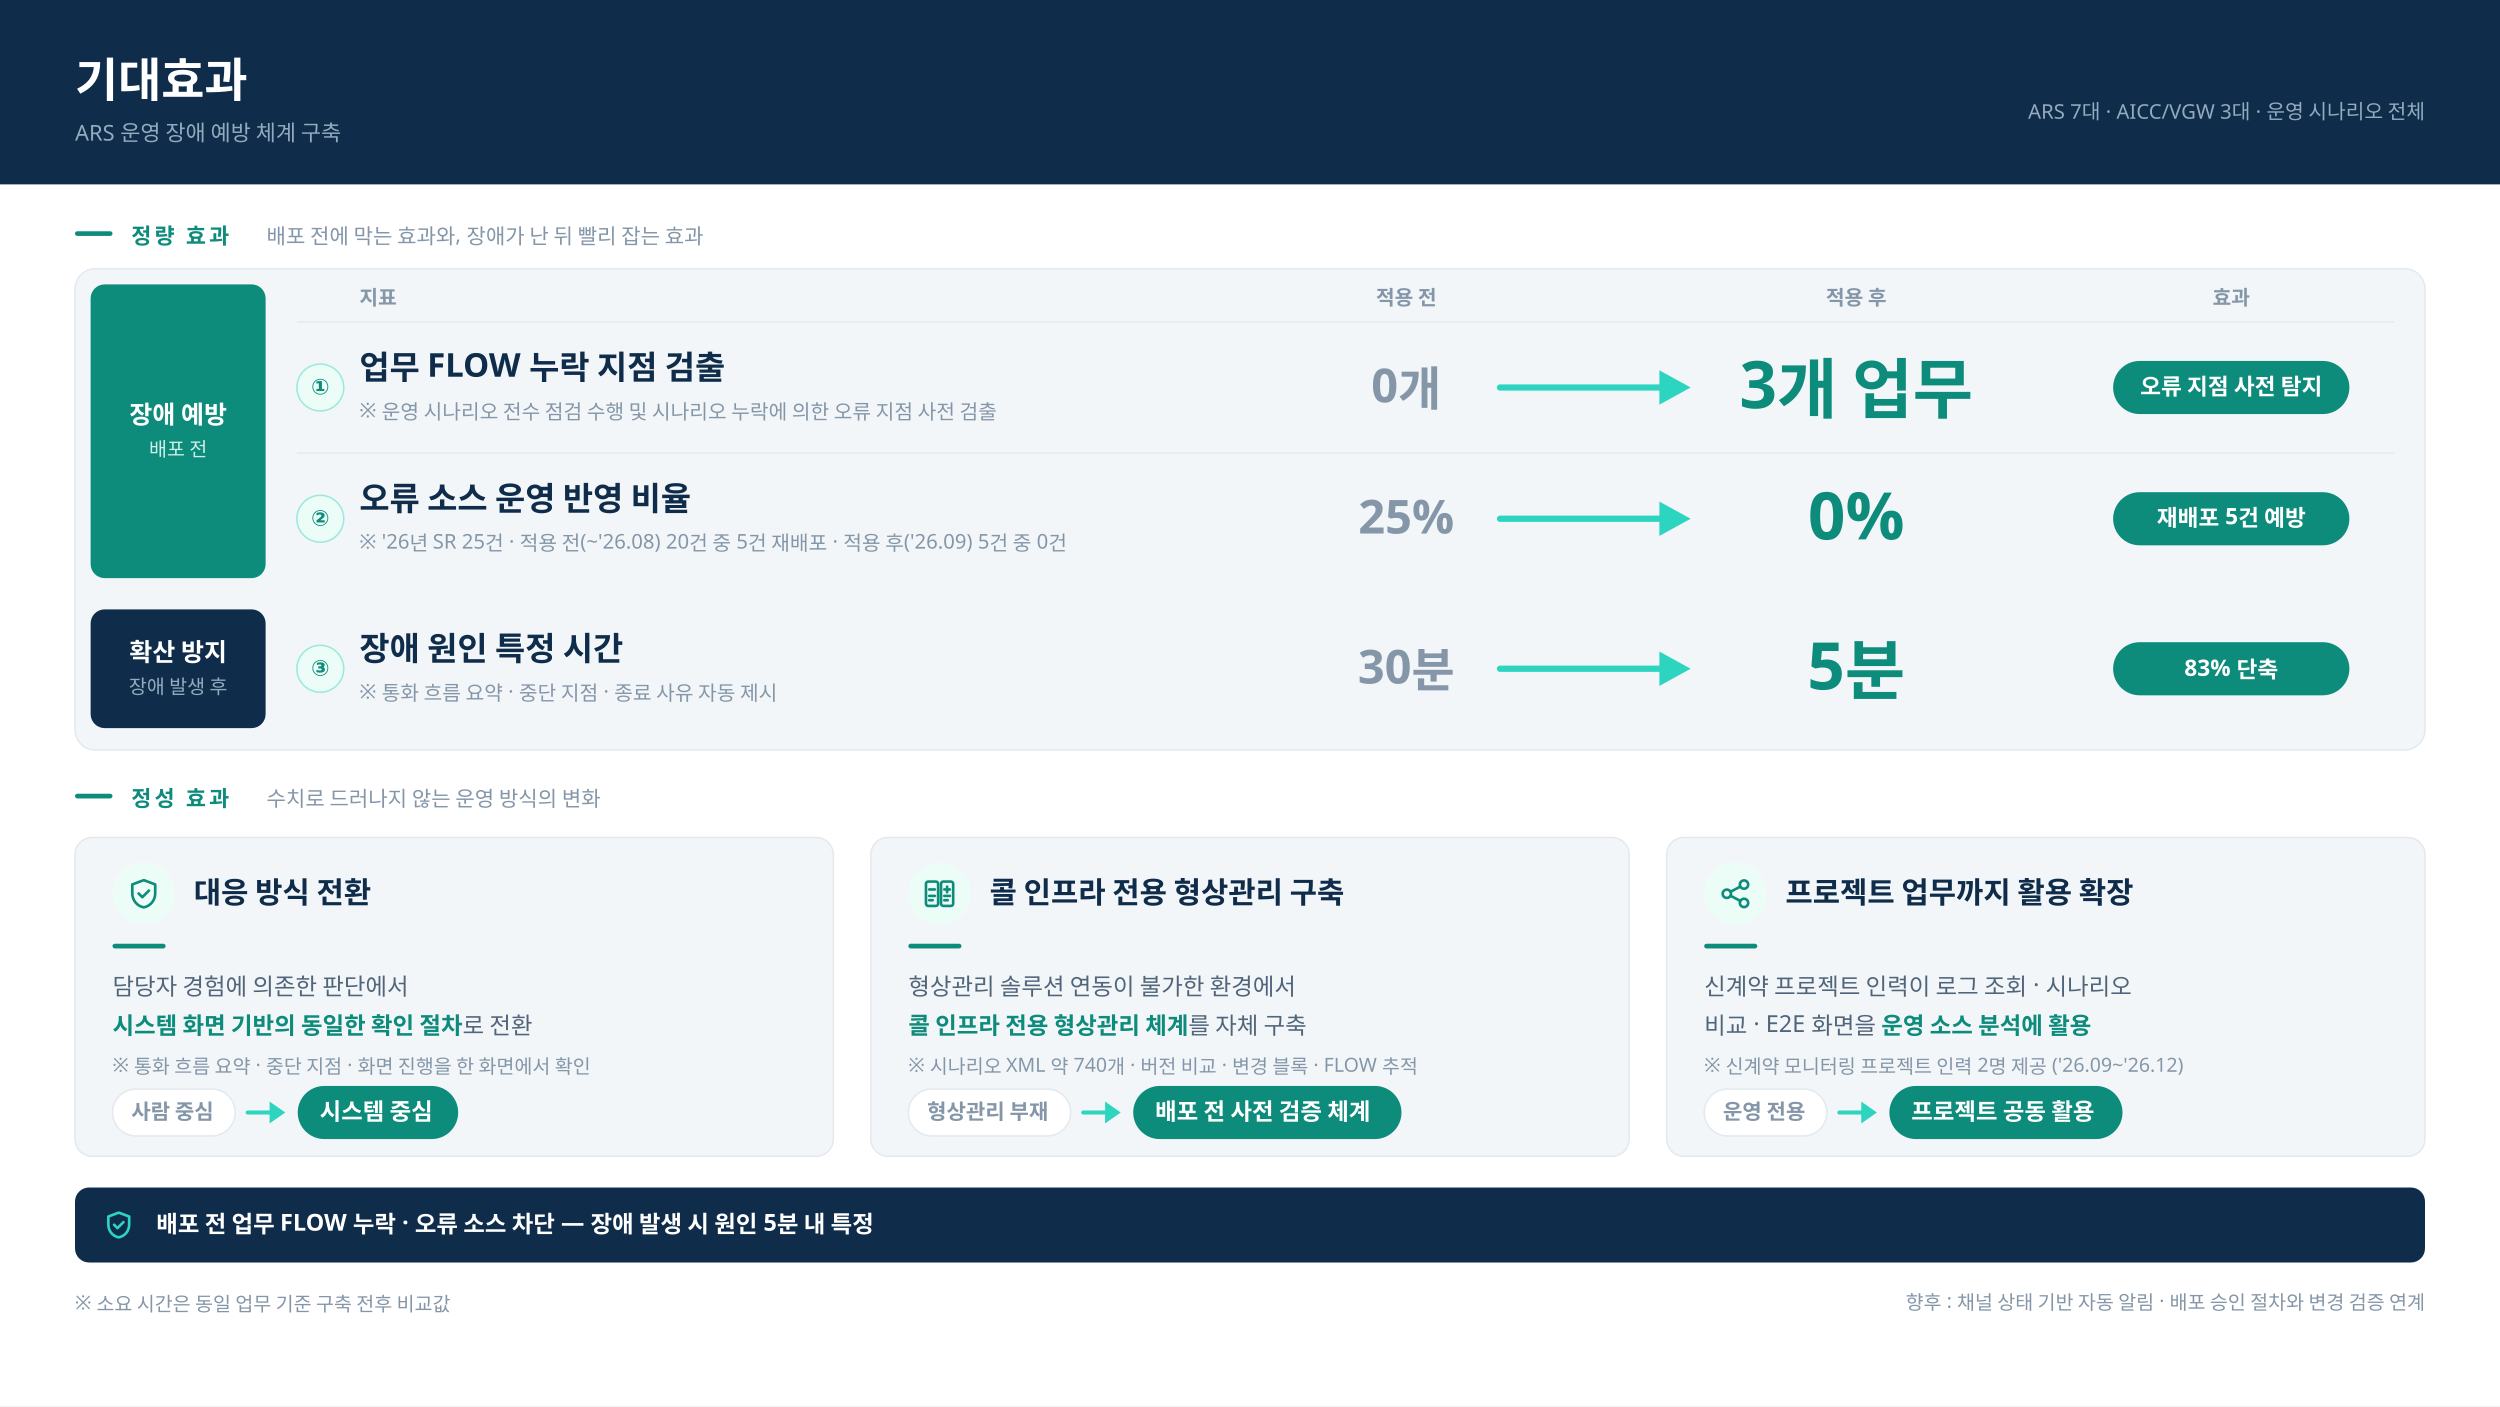
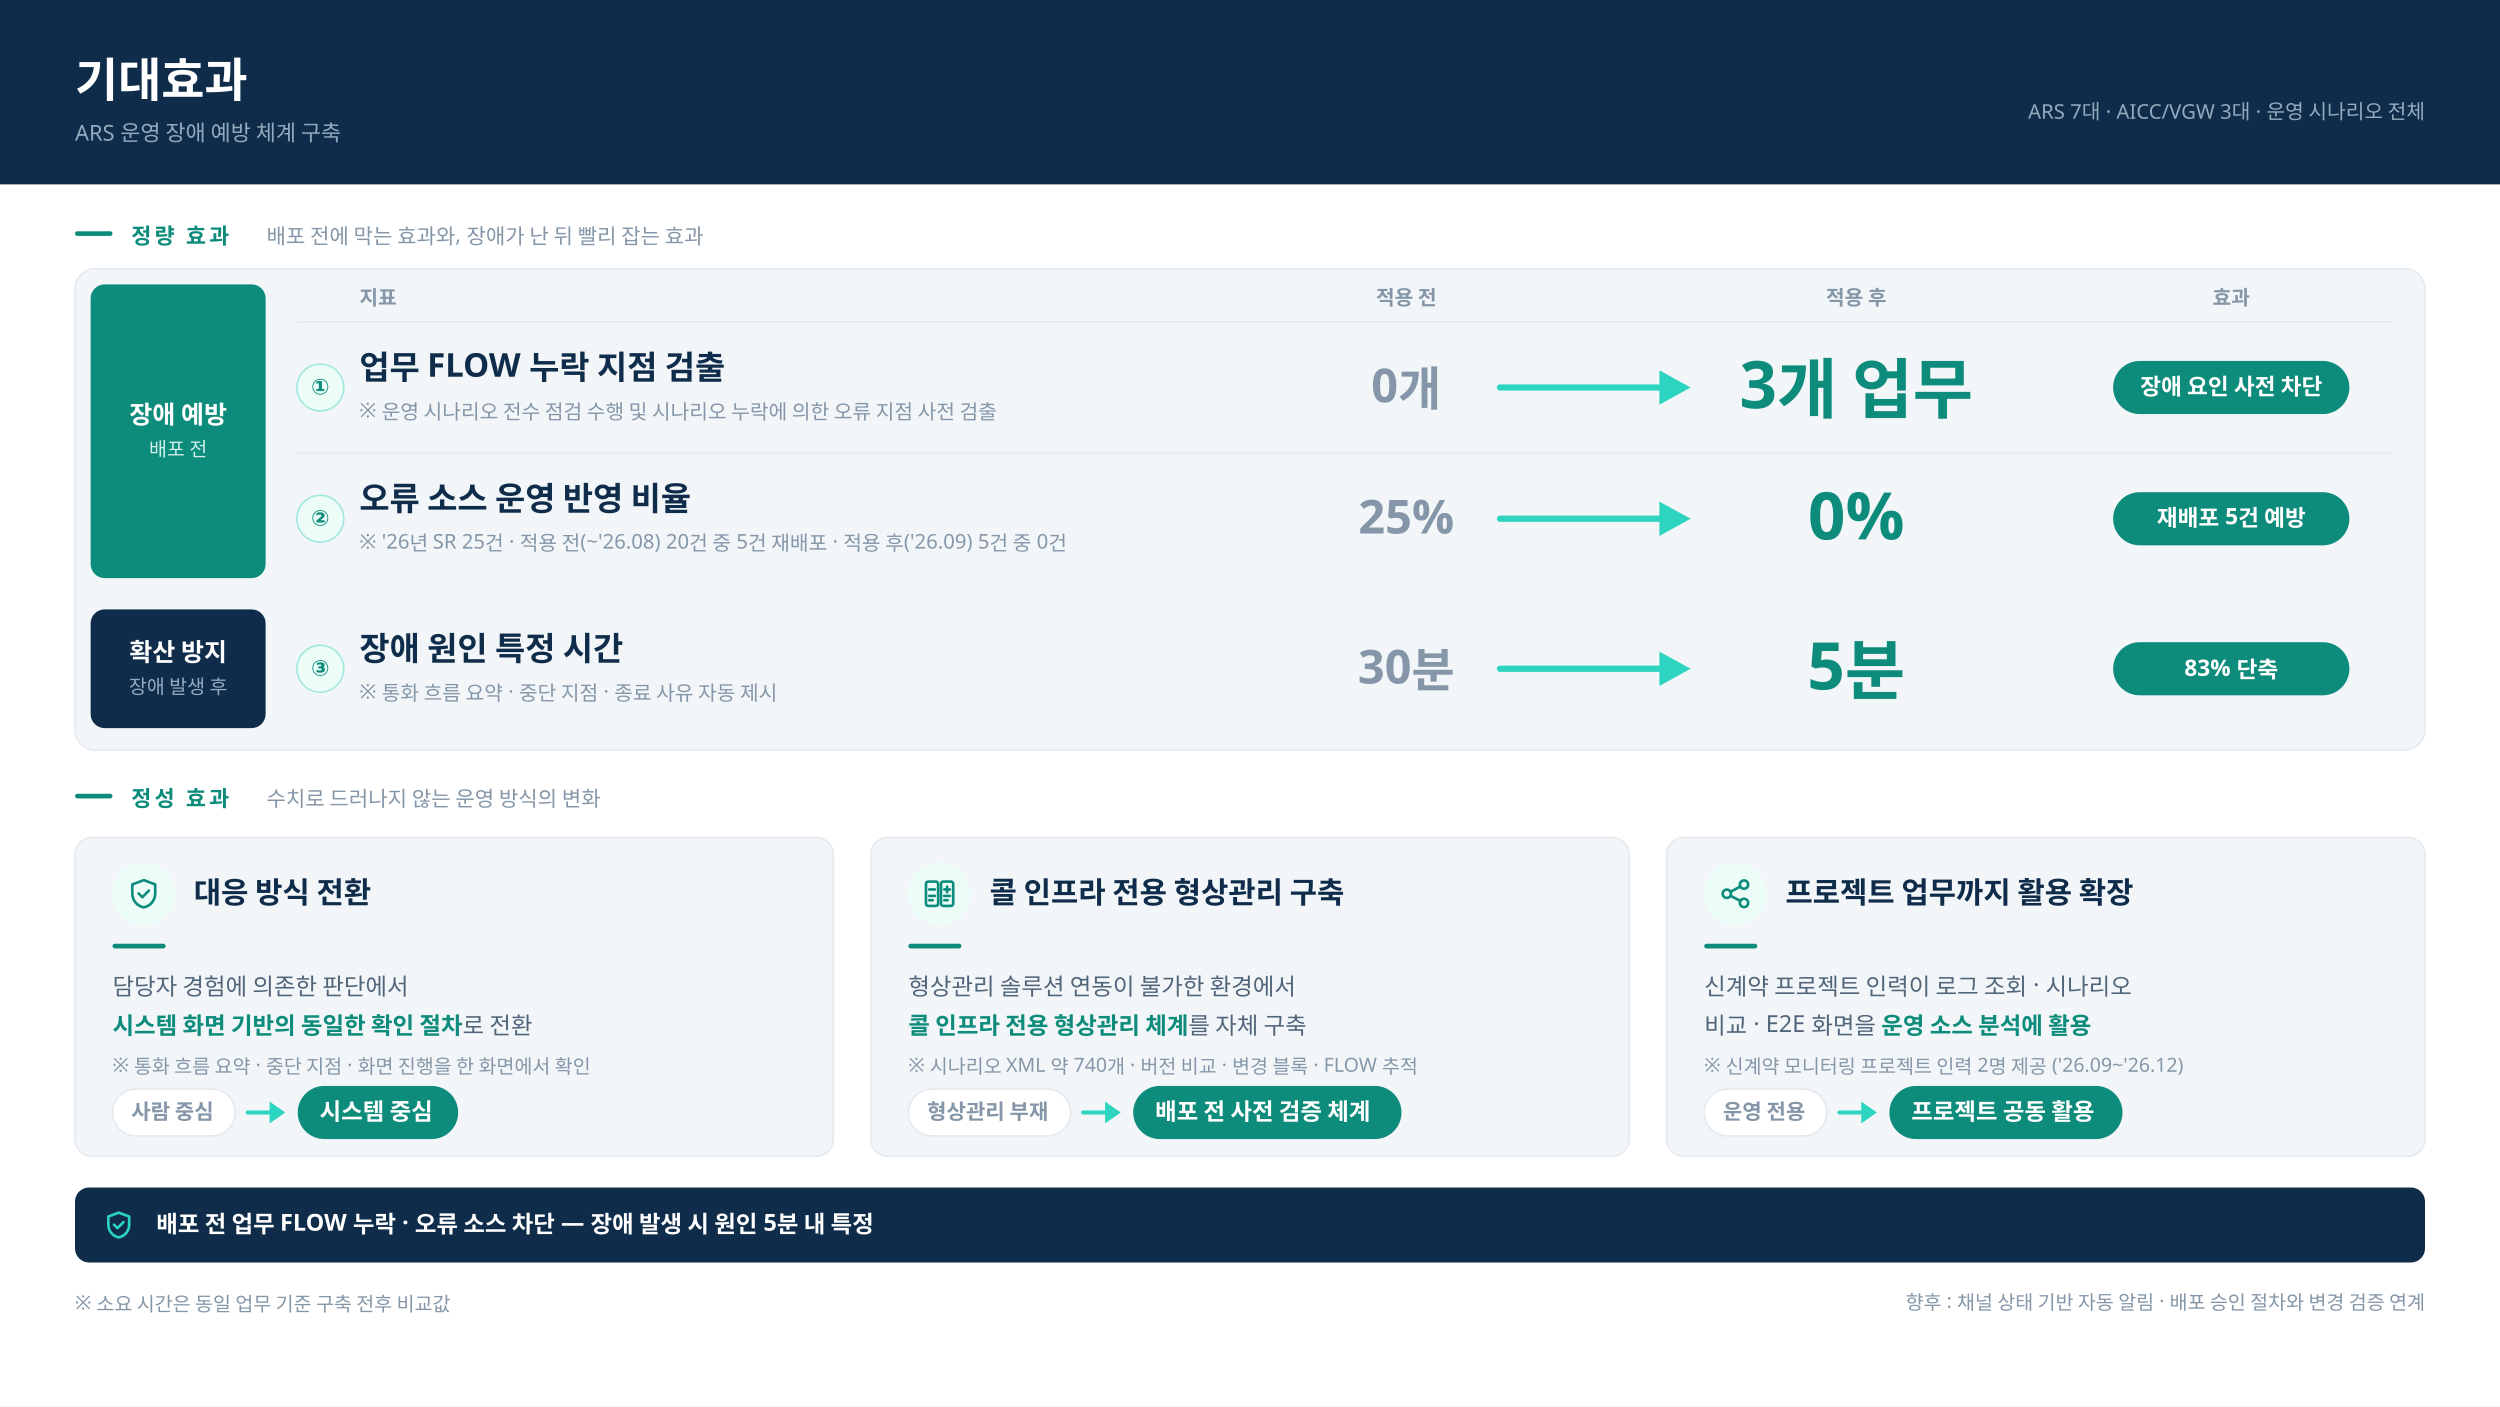
<svg xmlns="http://www.w3.org/2000/svg" width="1600" height="900" viewBox="0 0 1600 900">
  <rect x="0" y="0" width="1600" height="900" rx="0" ry="0" fill="#FFFFFF" />
  <rect x="0" y="0" width="1600" height="118" rx="0" ry="0" fill="#0F2D4A" />
  <text x="48" y="62" font-family="NanumGothic" font-size="30" font-weight="700" fill="#FFFFFF" text-anchor="start">기대효과</text>
  <text x="48" y="90" font-family="NanumGothic" font-size="14" font-weight="400" fill="#93AABF" text-anchor="start">ARS 운영 장애 예방 체계 구축</text>
  <text x="1552" y="76" font-family="NanumGothic" font-size="13" font-weight="400" fill="#93AABF" text-anchor="end">ARS 7대 · AICC/VGW 3대 · 운영 시나리오 전체</text>
  <rect x="48" y="148" width="24" height="3" rx="1.5" ry="1.5" fill="#0D8B7B" />
  <text x="84" y="156" font-family="NanumGothic" font-size="14" font-weight="700" fill="#0D8B7B" text-anchor="start" letter-spacing="2">정량 효과</text>
  <text x="170.56" y="156" font-family="NanumGothic" font-size="13.5" font-weight="400" fill="#8496A8" text-anchor="start">배포 전에 막는 효과와, 장애가 난 뒤 빨리 잡는 효과</text>
  <rect x="48" y="172" width="1504" height="308" rx="13" ry="13" fill="#F2F6F9" stroke="#E3E9EF" stroke-width="1" />
  <text x="230" y="195.095" font-family="NanumGothic" font-size="13" font-weight="700" fill="#8496A8" text-anchor="start">지표</text>
  <text x="900" y="195.095" font-family="NanumGothic" font-size="13" font-weight="700" fill="#8496A8" text-anchor="middle">적용 전</text>
  <text x="1188" y="195.095" font-family="NanumGothic" font-size="13" font-weight="700" fill="#8496A8" text-anchor="middle">적용 후</text>
  <text x="1428" y="195.095" font-family="NanumGothic" font-size="13" font-weight="700" fill="#8496A8" text-anchor="middle">효과</text>
  <path d="M 190,206 L 1532,206" stroke="#E3E9EF" stroke-width="1" />
  <rect x="58" y="182" width="112" height="188" rx="9" ry="9" fill="#0D8B7B" />
  <text x="114.0" y="271.04" font-family="NanumGothic" font-size="16" font-weight="700" fill="#FFFFFF" text-anchor="middle">장애 예방</text>
  <text x="114.0" y="291.938" font-family="NanumGothic" font-size="12.5" font-weight="400" fill="#CFEFEA" text-anchor="middle">배포 전</text>
  <rect x="58" y="390" width="112" height="76" rx="9" ry="9" fill="#0F2D4A" />
  <text x="114.0" y="423.04" font-family="NanumGothic" font-size="16" font-weight="700" fill="#FFFFFF" text-anchor="middle">확산 방지</text>
  <text x="114.0" y="443.938" font-family="NanumGothic" font-size="12.5" font-weight="400" fill="#93AABF" text-anchor="middle">장애 발생 후</text>
  <circle cx="205" cy="248.0" r="15" fill="#ECFDF8" stroke="#9DE8DB" stroke-width="1" />
  <text x="205" y="252.41" font-family="NanumGothic" font-size="14" font-weight="700" fill="#0D8B7B" text-anchor="middle">①</text>
  <text x="230" y="242.615" font-family="NanumGothic" font-size="21" font-weight="700" fill="#0F2D4A" text-anchor="start">업무 FLOW 누락 지점 검출</text>
  <text x="230" y="267.095" font-family="NanumGothic" font-size="13" font-weight="400" fill="#8496A8" text-anchor="start">※ 운영 시나리오 전수 점검 수행 및 시나리오 누락에 의한 오류 지점 사전 검출</text>
  <text x="900" y="257.45" font-family="NanumGothic" font-size="30" font-weight="700" fill="#8496A8" text-anchor="middle">0개</text>
  <path d="M 960,248.0 L 1066,248.0" stroke="#2DD4BF" stroke-width="4" stroke-linecap="round" />
  <path d="M 1062,237.0 L 1082,248.0 L 1062,259.0 Z" fill="#2DD4BF" />
  <text x="1188" y="261.23" font-family="NanumGothic" font-size="42" font-weight="700" fill="#0D8B7B" text-anchor="middle">3개 업무</text>
  <rect x="1352.39" y="231.0" width="151.22" height="34" rx="17" ry="17" fill="#0D8B7B" />
-   <text x="1428" y="252.567" font-family="NanumGothic" font-size="14.5" font-weight="700" fill="#FFFFFF" text-anchor="middle">오류 지점 사전 탐지</text>
+   <text x="1428" y="252.567" font-family="NanumGothic" font-size="14.5" font-weight="700" fill="#FFFFFF" text-anchor="middle">장애 요인 사전 차단</text>
  <path d="M 190,290 L 1532,290" stroke="#E3E9EF" stroke-width="1" />
  <circle cx="205" cy="332.0" r="15" fill="#ECFDF8" stroke="#9DE8DB" stroke-width="1" />
  <text x="205" y="336.41" font-family="NanumGothic" font-size="14" font-weight="700" fill="#0D8B7B" text-anchor="middle">②</text>
  <text x="230" y="326.615" font-family="NanumGothic" font-size="21" font-weight="700" fill="#0F2D4A" text-anchor="start">오류 소스 운영 반영 비율</text>
  <text x="230" y="351.095" font-family="NanumGothic" font-size="13" font-weight="400" fill="#8496A8" text-anchor="start">※ '26년 SR 25건 · 적용 전(~'26.08) 20건 중 5건 재배포 · 적용 후('26.09) 5건 중 0건</text>
  <text x="900" y="341.45" font-family="NanumGothic" font-size="30" font-weight="700" fill="#8496A8" text-anchor="middle">25%</text>
  <path d="M 960,332.0 L 1066,332.0" stroke="#2DD4BF" stroke-width="4" stroke-linecap="round" />
  <path d="M 1062,321.0 L 1082,332.0 L 1062,343.0 Z" fill="#2DD4BF" />
  <text x="1188" y="345.23" font-family="NanumGothic" font-size="42" font-weight="700" fill="#0D8B7B" text-anchor="middle">0%</text>
  <rect x="1352.39" y="315.0" width="151.22" height="34" rx="17" ry="17" fill="#0D8B7B" />
  <text x="1428" y="336.567" font-family="NanumGothic" font-size="14.5" font-weight="700" fill="#FFFFFF" text-anchor="middle">재배포 5건 예방</text>
  <circle cx="205" cy="428.0" r="15" fill="#ECFDF8" stroke="#9DE8DB" stroke-width="1" />
  <text x="205" y="432.41" font-family="NanumGothic" font-size="14" font-weight="700" fill="#0D8B7B" text-anchor="middle">③</text>
  <text x="230" y="422.615" font-family="NanumGothic" font-size="21" font-weight="700" fill="#0F2D4A" text-anchor="start">장애 원인 특정 시간</text>
  <text x="230" y="447.095" font-family="NanumGothic" font-size="13" font-weight="400" fill="#8496A8" text-anchor="start">※ 통화 흐름 요약 · 중단 지점 · 종료 사유 자동 제시</text>
  <text x="900" y="437.45" font-family="NanumGothic" font-size="30" font-weight="700" fill="#8496A8" text-anchor="middle">30분</text>
  <path d="M 960,428.0 L 1066,428.0" stroke="#2DD4BF" stroke-width="4" stroke-linecap="round" />
  <path d="M 1062,417.0 L 1082,428.0 L 1062,439.0 Z" fill="#2DD4BF" />
  <text x="1188" y="441.23" font-family="NanumGothic" font-size="42" font-weight="700" fill="#0D8B7B" text-anchor="middle">5분</text>
  <rect x="1352.39" y="411.0" width="151.22" height="34" rx="17" ry="17" fill="#0D8B7B" />
  <text x="1428" y="432.567" font-family="NanumGothic" font-size="14.5" font-weight="700" fill="#FFFFFF" text-anchor="middle">83% 단축</text>
  <rect x="48" y="508" width="24" height="3" rx="1.5" ry="1.5" fill="#0D8B7B" />
  <text x="84" y="516" font-family="NanumGothic" font-size="14" font-weight="700" fill="#0D8B7B" text-anchor="start" letter-spacing="2">정성 효과</text>
  <text x="170.56" y="516" font-family="NanumGothic" font-size="13.5" font-weight="400" fill="#8496A8" text-anchor="start">수치로 드러나지 않는 운영 방식의 변화</text>
  <rect x="48.0" y="536" width="485.333" height="204" rx="11" ry="11" fill="#F2F6F9" stroke="#E3E9EF" stroke-width="1" />
  <circle cx="92.0" cy="572" r="20" fill="#ECFDF8" />
  <g transform="translate(81.00,561.00) scale(0.9167)" fill="none" stroke="#0D8B7B" stroke-width="1.85" stroke-linecap="round" stroke-linejoin="round" opacity="1.0">
    <path d="M12 2.5l8 3v6.2c0 4.9-3.3 8.9-8 9.8-4.7-.9-8-4.9-8-9.8V5.5z" />
    <path d="M8.4 11.8l2.6 2.6 4.6-4.6" />
  </g>
  <text x="124.0" y="577.985" font-family="NanumGothic" font-size="19" font-weight="700" fill="#0F2D4A" text-anchor="start">대응 방식 전환</text>
  <rect x="72.0" y="604" width="34" height="3" rx="1.5" ry="1.5" fill="#0D8B7B" />
  <text x="72.0" y="636.725" font-family="NanumGothic" font-size="15" font-weight="400" fill="#51657A" text-anchor="start">담당자 경험에 의존한 판단에서</text>
  <text x="72.0" y="661.725" font-family="NanumGothic" font-size="15" font-weight="400" fill="#51657A">
    <tspan font-weight="700" fill="#0D8B7B">시스템 화면 기반의 동일한 확인 절차</tspan>로 전환</text>
  <text x="72.0" y="685.938" font-family="NanumGothic" font-size="12.5" font-weight="400" fill="#8496A8" text-anchor="start">※ 통화 흐름 요약 · 중단 지점 · 화면 진행을 한 화면에서 확인</text>
  <rect x="72.0" y="697.0" width="78.54" height="30" rx="15.0" ry="15.0" fill="#FFFFFF" stroke="#E3E9EF" stroke-width="1" />
  <text x="84.0" y="716.253" font-family="NanumGothic" font-size="13.5" font-weight="700" fill="#8496A8" text-anchor="start">사람 중심</text>
  <path d="M 158.54,712 h 16" stroke="#2DD4BF" stroke-width="2.6" stroke-linecap="round" />
  <path d="M 172.54,705 L 182.54,712 L 172.54,719 Z" fill="#2DD4BF" />
  <rect x="190.54" y="695.0" width="102.7" height="34" rx="17.0" ry="17.0" fill="#0D8B7B" />
  <text x="204.54" y="716.725" font-family="NanumGothic" font-size="15" font-weight="700" fill="#FFFFFF" text-anchor="start">시스템 중심</text>
  <rect x="557.333" y="536" width="485.333" height="204" rx="11" ry="11" fill="#F2F6F9" stroke="#E3E9EF" stroke-width="1" />
  <circle cx="601.333" cy="572" r="20" fill="#ECFDF8" />
  <g transform="translate(590.33,561.00) scale(0.9167)" fill="none" stroke="#0D8B7B" stroke-width="1.85" stroke-linecap="round" stroke-linejoin="round" opacity="1.0">
    <rect x="2.5" y="3.5" width="8.5" height="17" rx="1.6" />
    <rect x="13" y="3.5" width="8.5" height="17" rx="1.6" />
    <path d="M4.8 9h3.9" />
    <path d="M15.3 9h3.9M17.25 7.05v3.9" />
    <path d="M4.8 13.5h3.9M4.8 16.5h2.4" />
    <path d="M15.3 13.5h3.9M15.3 16.5h2.4" />
  </g>
  <text x="633.333" y="577.985" font-family="NanumGothic" font-size="19" font-weight="700" fill="#0F2D4A" text-anchor="start">콜 인프라 전용 형상관리 구축</text>
  <rect x="581.333" y="604" width="34" height="3" rx="1.5" ry="1.5" fill="#0D8B7B" />
  <text x="581.333" y="636.725" font-family="NanumGothic" font-size="15" font-weight="400" fill="#51657A" text-anchor="start">형상관리 솔루션 연동이 불가한 환경에서</text>
  <text x="581.333" y="661.725" font-family="NanumGothic" font-size="15" font-weight="400" fill="#51657A">
    <tspan font-weight="700" fill="#0D8B7B">콜 인프라 전용 형상관리 체계</tspan>를 자체 구축</text>
  <text x="581.333" y="685.938" font-family="NanumGothic" font-size="12.5" font-weight="400" fill="#8496A8" text-anchor="start">※ 시나리오 XML 약 740개 · 버전 비교 · 변경 블록 · FLOW 추적</text>
  <rect x="581.333" y="697.0" width="103.92" height="30" rx="15.0" ry="15.0" fill="#FFFFFF" stroke="#E3E9EF" stroke-width="1" />
  <text x="593.333" y="716.253" font-family="NanumGothic" font-size="13.5" font-weight="700" fill="#8496A8" text-anchor="start">형상관리 부재</text>
  <path d="M 693.253,712 h 16" stroke="#2DD4BF" stroke-width="2.6" stroke-linecap="round" />
  <path d="M 707.253,705 L 717.253,712 L 707.253,719 Z" fill="#2DD4BF" />
  <rect x="725.253" y="695.0" width="171.7" height="34" rx="17.0" ry="17.0" fill="#0D8B7B" />
  <text x="739.253" y="716.725" font-family="NanumGothic" font-size="15" font-weight="700" fill="#FFFFFF" text-anchor="start">배포 전 사전 검증 체계</text>
  <rect x="1066.667" y="536" width="485.333" height="204" rx="11" ry="11" fill="#F2F6F9" stroke="#E3E9EF" stroke-width="1" />
  <circle cx="1110.667" cy="572" r="20" fill="#ECFDF8" />
  <g transform="translate(1099.67,561.00) scale(0.9167)" fill="none" stroke="#0D8B7B" stroke-width="1.85" stroke-linecap="round" stroke-linejoin="round" opacity="1.0">
    <circle cx="18" cy="5.6" r="2.9" />
    <circle cx="6" cy="12" r="2.9" />
    <circle cx="18" cy="18.4" r="2.9" />
    <path d="M8.6 10.6l6.8-3.6M8.6 13.4l6.8 3.6" />
  </g>
  <text x="1142.667" y="577.985" font-family="NanumGothic" font-size="19" font-weight="700" fill="#0F2D4A" text-anchor="start">프로젝트 업무까지 활용 확장</text>
  <rect x="1090.667" y="604" width="34" height="3" rx="1.5" ry="1.5" fill="#0D8B7B" />
  <text x="1090.667" y="636.725" font-family="NanumGothic" font-size="15" font-weight="400" fill="#51657A" text-anchor="start">신계약 프로젝트 인력이 로그 조회 · 시나리오</text>
  <text x="1090.667" y="661.725" font-family="NanumGothic" font-size="15" font-weight="400" fill="#51657A">비교 · E2E 화면을 <tspan font-weight="700" fill="#0D8B7B">운영 소스 분석에 활용</tspan>
  </text>
  <text x="1090.667" y="685.938" font-family="NanumGothic" font-size="12.5" font-weight="400" fill="#8496A8" text-anchor="start">※ 신계약 모니터링 프로젝트 인력 2명 제공 ('26.09~'26.12)</text>
  <rect x="1090.667" y="697.0" width="78.54" height="30" rx="15.0" ry="15.0" fill="#FFFFFF" stroke="#E3E9EF" stroke-width="1" />
  <text x="1102.667" y="716.253" font-family="NanumGothic" font-size="13.5" font-weight="700" fill="#8496A8" text-anchor="start">운영 전용</text>
  <path d="M 1177.207,712 h 16" stroke="#2DD4BF" stroke-width="2.6" stroke-linecap="round" />
  <path d="M 1191.207,705 L 1201.207,712 L 1191.207,719 Z" fill="#2DD4BF" />
  <rect x="1209.207" y="695.0" width="149.2" height="34" rx="17.0" ry="17.0" fill="#0D8B7B" />
  <text x="1223.207" y="716.725" font-family="NanumGothic" font-size="15" font-weight="700" fill="#FFFFFF" text-anchor="start">프로젝트 공동 활용</text>
  <rect x="48" y="760" width="1504" height="48" rx="9" ry="9" fill="#0F2D4A" />
  <g transform="translate(66.00,774.00) scale(0.8333)" fill="none" stroke="#2DD4BF" stroke-width="2.04" stroke-linecap="round" stroke-linejoin="round" opacity="1.0">
    <path d="M12 2.5l8 3v6.2c0 4.9-3.3 8.9-8 9.8-4.7-.9-8-4.9-8-9.8V5.5z" />
    <path d="M8.4 11.8l2.6 2.6 4.6-4.6" />
  </g>
  <text x="100" y="788.725" font-family="NanumGothic" font-size="15" font-weight="700" fill="#FFFFFF" text-anchor="start">배포 전 업무 FLOW 누락 · 오류 소스 차단 — 장애 발생 시 원인 5분 내 특정</text>
  <text x="48" y="838" font-family="NanumGothic" font-size="12.5" font-weight="400" fill="#8496A8" text-anchor="start">※ 소요 시간은 동일 업무 기준 구축 전후 비교값</text>
  <text x="1552" y="838" font-family="NanumGothic" font-size="12.5" font-weight="400" fill="#8496A8" text-anchor="end">향후 : 채널 상태 기반 자동 알림 · 배포 승인 절차와 변경 검증 연계</text>
</svg>
